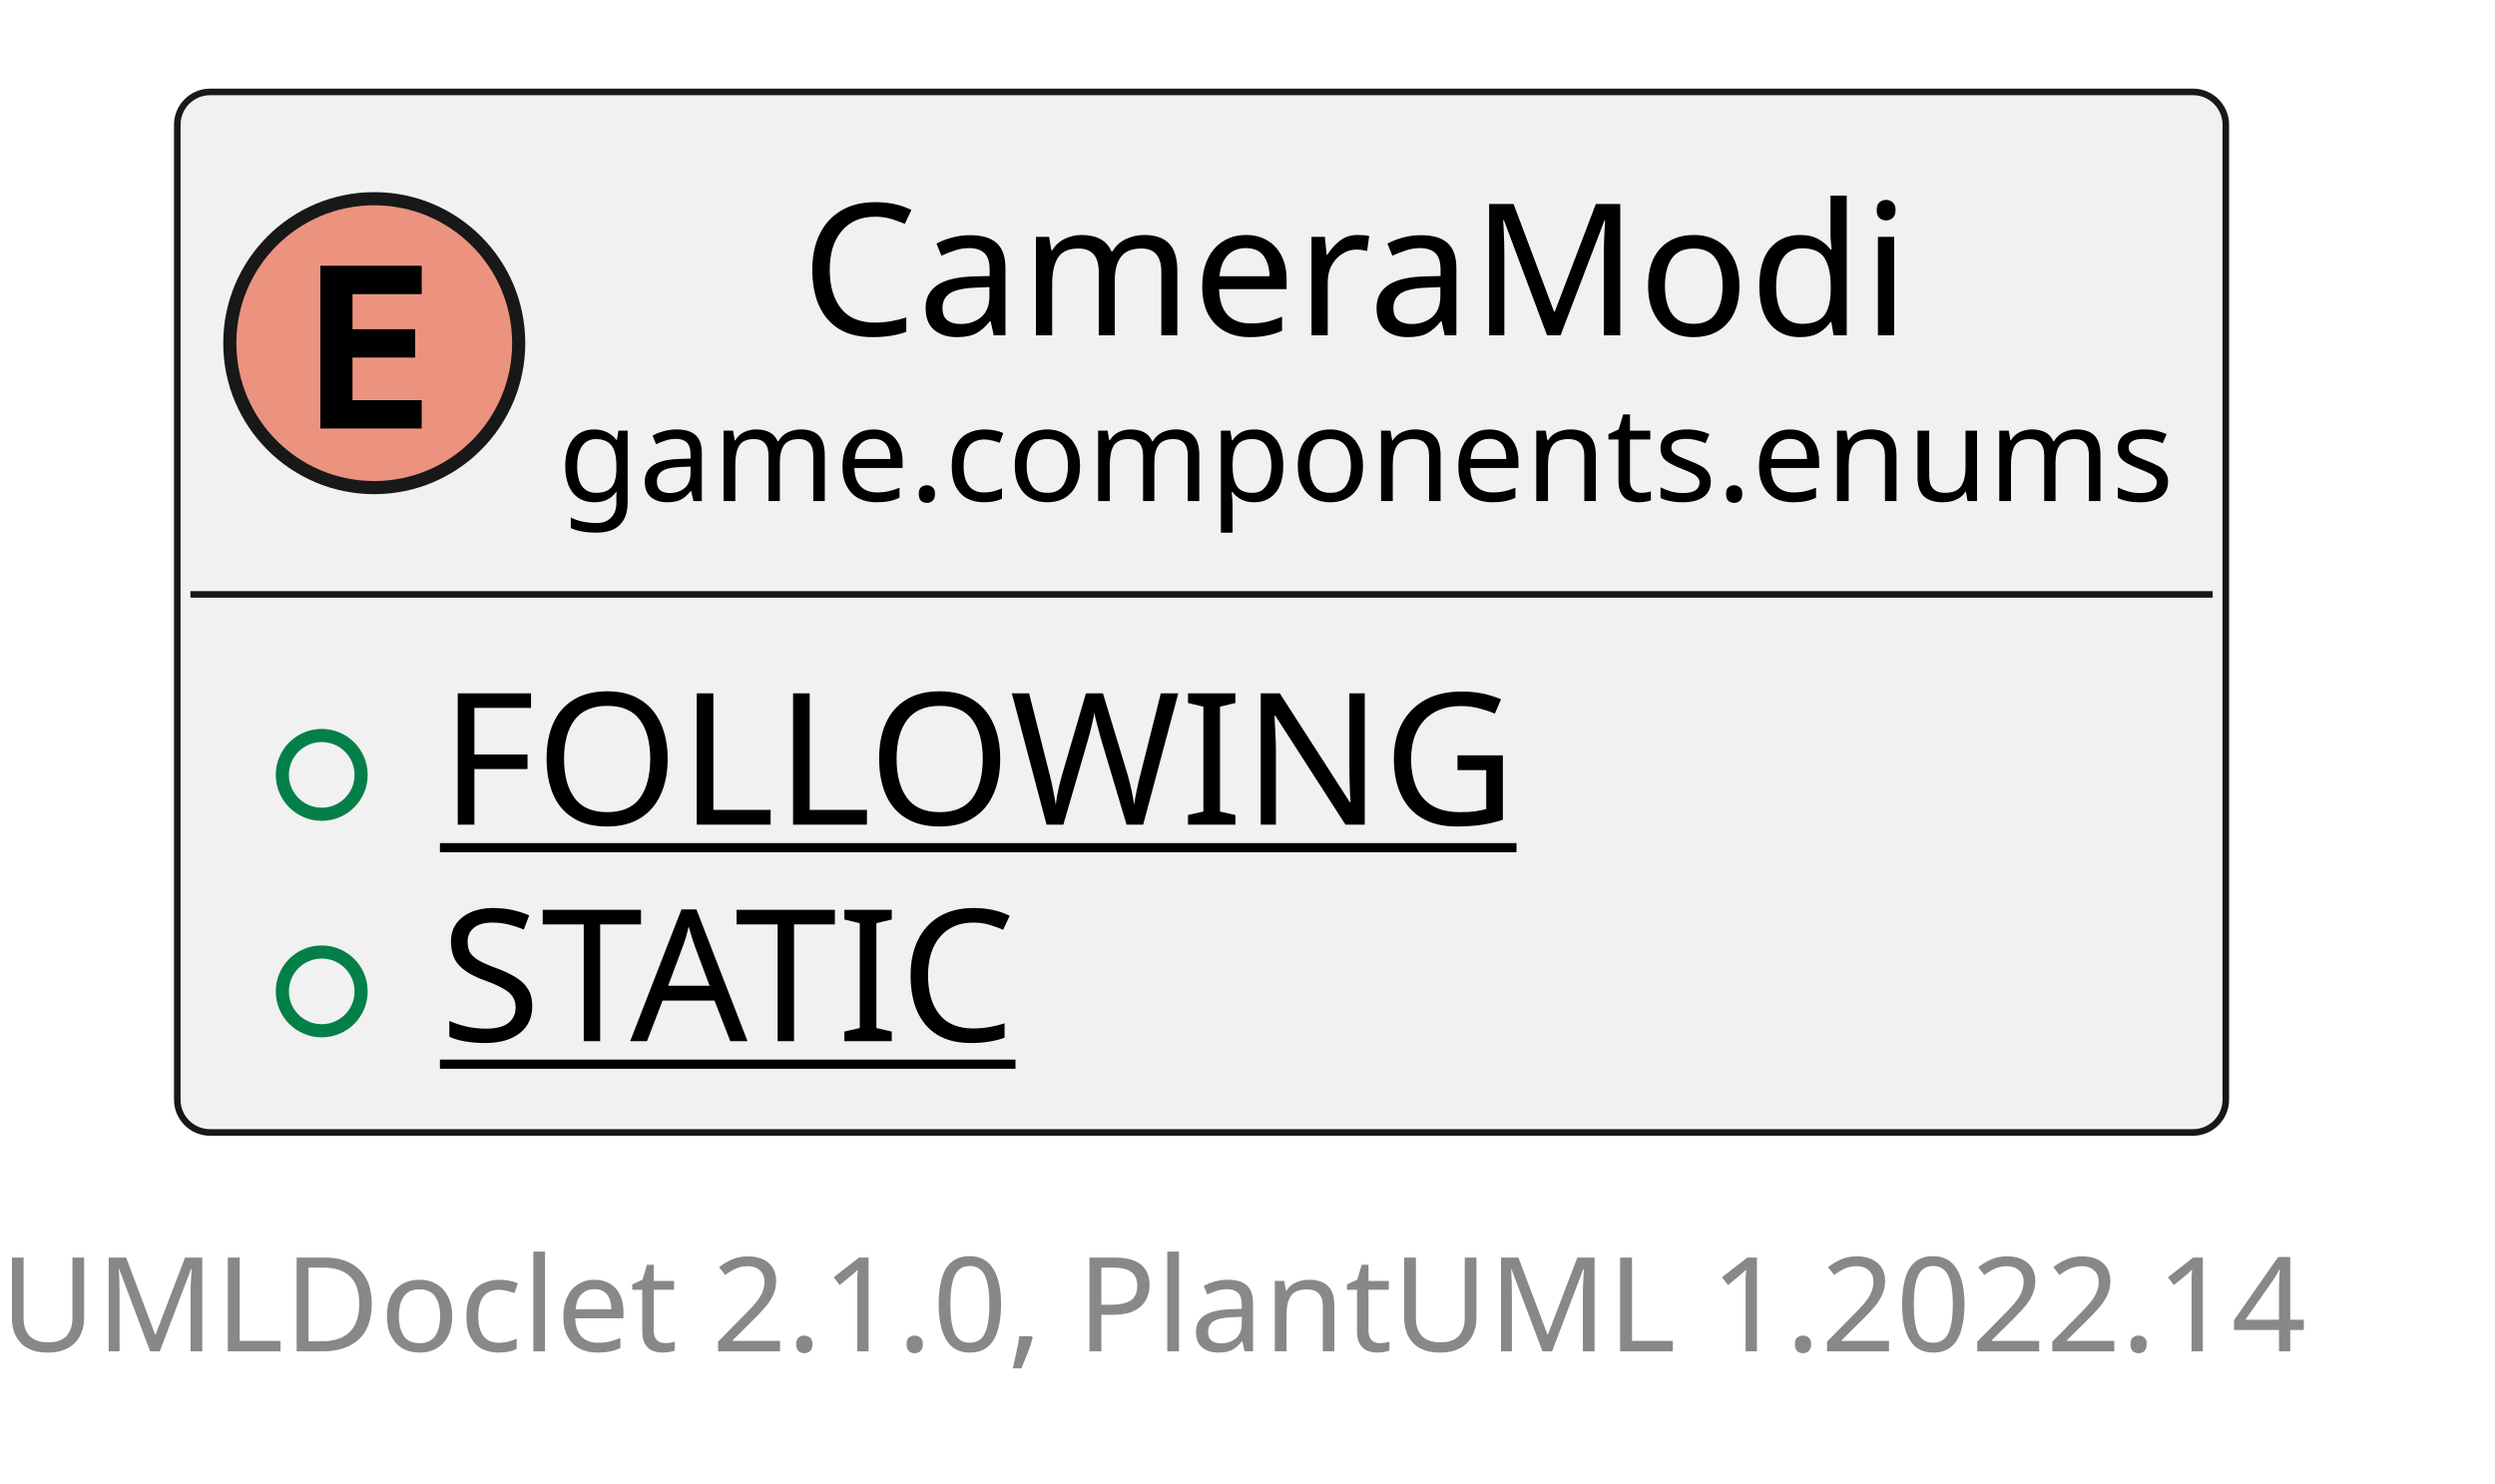
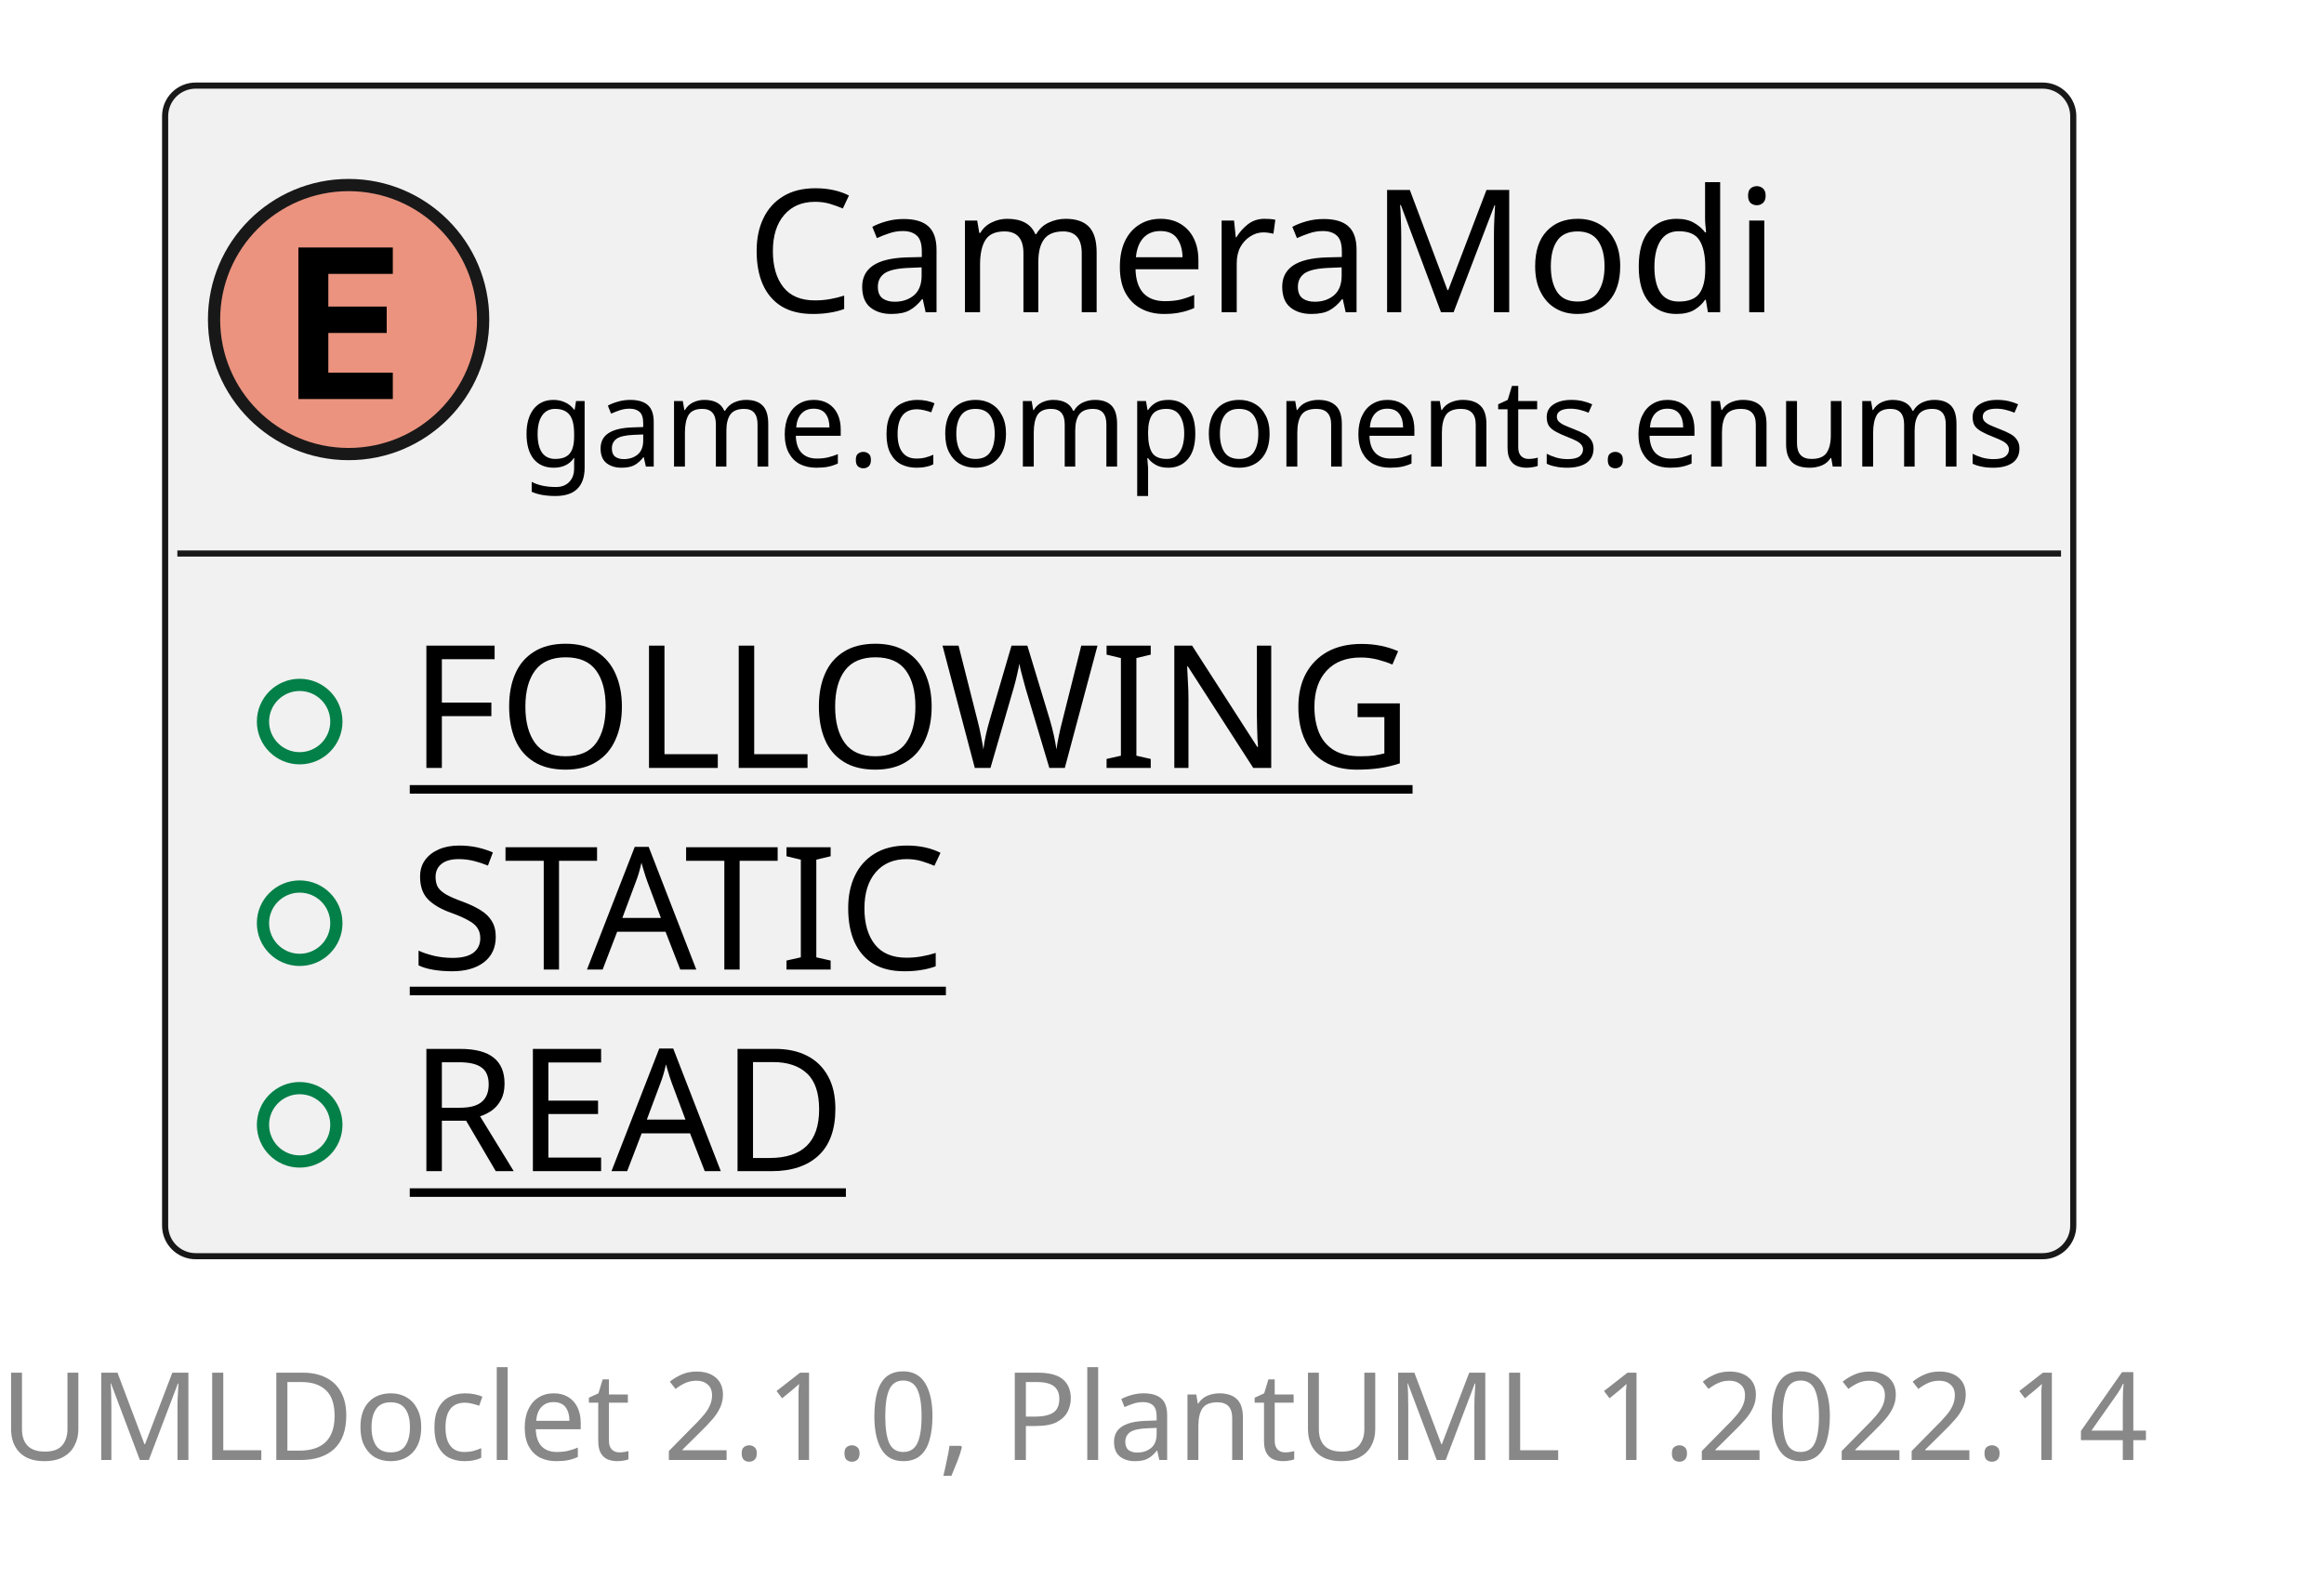
- <svg xmlns="http://www.w3.org/2000/svg" xmlns:xlink="http://www.w3.org/1999/xlink" contentStyleType="text/css" height="113px" preserveAspectRatio="none" style="width:190px;height:113px;background:#FFFFFF;" version="1.1" viewBox="0 0 190 113" width="190px" zoomAndPan="magnify">
+ <svg xmlns="http://www.w3.org/2000/svg" xmlns:xlink="http://www.w3.org/1999/xlink" contentStyleType="text/css" height="129px" preserveAspectRatio="none" style="width:190px;height:129px;background:#FFFFFF;" version="1.1" viewBox="0 0 190 129" width="190px" zoomAndPan="magnify">
  <defs />
  <g>
    <a href="CameraModi.html" target="_top" title="CameraModi.html" xlink:actuate="onRequest" xlink:href="CameraModi.html" xlink:show="new" xlink:title="CameraModi.html" xlink:type="simple">
      <g id="elem_game.components.enums.CameraModi">
-         <rect codeLine="5" fill="#F1F1F1" height="79.242" id="game.components.enums.CameraModi" rx="2.5" ry="2.5" style="stroke:#181818;stroke-width:0.5;" width="156" x="13.5" y="7" />
+         <rect codeLine="5" fill="#F1F1F1" height="95.731" id="game.components.enums.CameraModi" rx="2.5" ry="2.5" style="stroke:#181818;stroke-width:0.5;" width="156" x="13.5" y="7" />
        <ellipse cx="28.5" cy="26.133" fill="#EB937F" rx="11" ry="11" style="stroke:#181818;stroke-width:1.0;" />
        <path d="M32.114,32.633 L24.395,32.633 L24.395,20.24 L32.114,20.24 L32.114,22.398 L26.843,22.398 L26.843,25.071 L31.616,25.071 L31.616,27.229 L26.843,27.229 L26.843,30.475 L32.114,30.475 Z " fill="#000000" />
        <text fill="#000000" font-family="sans-serif" font-size="14" lengthAdjust="spacing" textLength="87" x="61" y="25.535">CameraModi</text>
        <text fill="#000000" font-family="sans-serif" font-size="10" lengthAdjust="spacing" textLength="124" x="42.5" y="38.156">game.components.enums</text>
        <line style="stroke:#181818;stroke-width:0.5;" x1="14.5" x2="168.5" y1="45.266" y2="45.266" />
        <ellipse cx="24.5" cy="59.01" fill="none" rx="3" ry="3" style="stroke:#038048;stroke-width:1.0;" />
        <text fill="#000000" font-family="sans-serif" font-size="14" lengthAdjust="spacing" text-decoration="underline" textLength="80" x="33.5" y="62.801">FOLLOWING</text>
        <ellipse cx="24.5" cy="75.498" fill="none" rx="3" ry="3" style="stroke:#038048;stroke-width:1.0;" />
        <text fill="#000000" font-family="sans-serif" font-size="14" lengthAdjust="spacing" text-decoration="underline" textLength="50" x="33.5" y="79.289">STATIC</text>
+         <ellipse cx="24.5" cy="91.986" fill="none" rx="3" ry="3" style="stroke:#038048;stroke-width:1.0;" />
+         <text fill="#000000" font-family="sans-serif" font-size="14" lengthAdjust="spacing" text-decoration="underline" textLength="37" x="33.5" y="95.777">READ</text>
      </g>
    </a>
-     <text fill="#888888" font-family="sans-serif" font-size="10" lengthAdjust="spacing" textLength="182" x="0" y="102.91">UMLDoclet 2.1.0, PlantUML 1.2022.14</text>
+     <text fill="#888888" font-family="sans-serif" font-size="10" lengthAdjust="spacing" textLength="182" x="0" y="119.398">UMLDoclet 2.1.0, PlantUML 1.2022.14</text>
  </g>
</svg>
